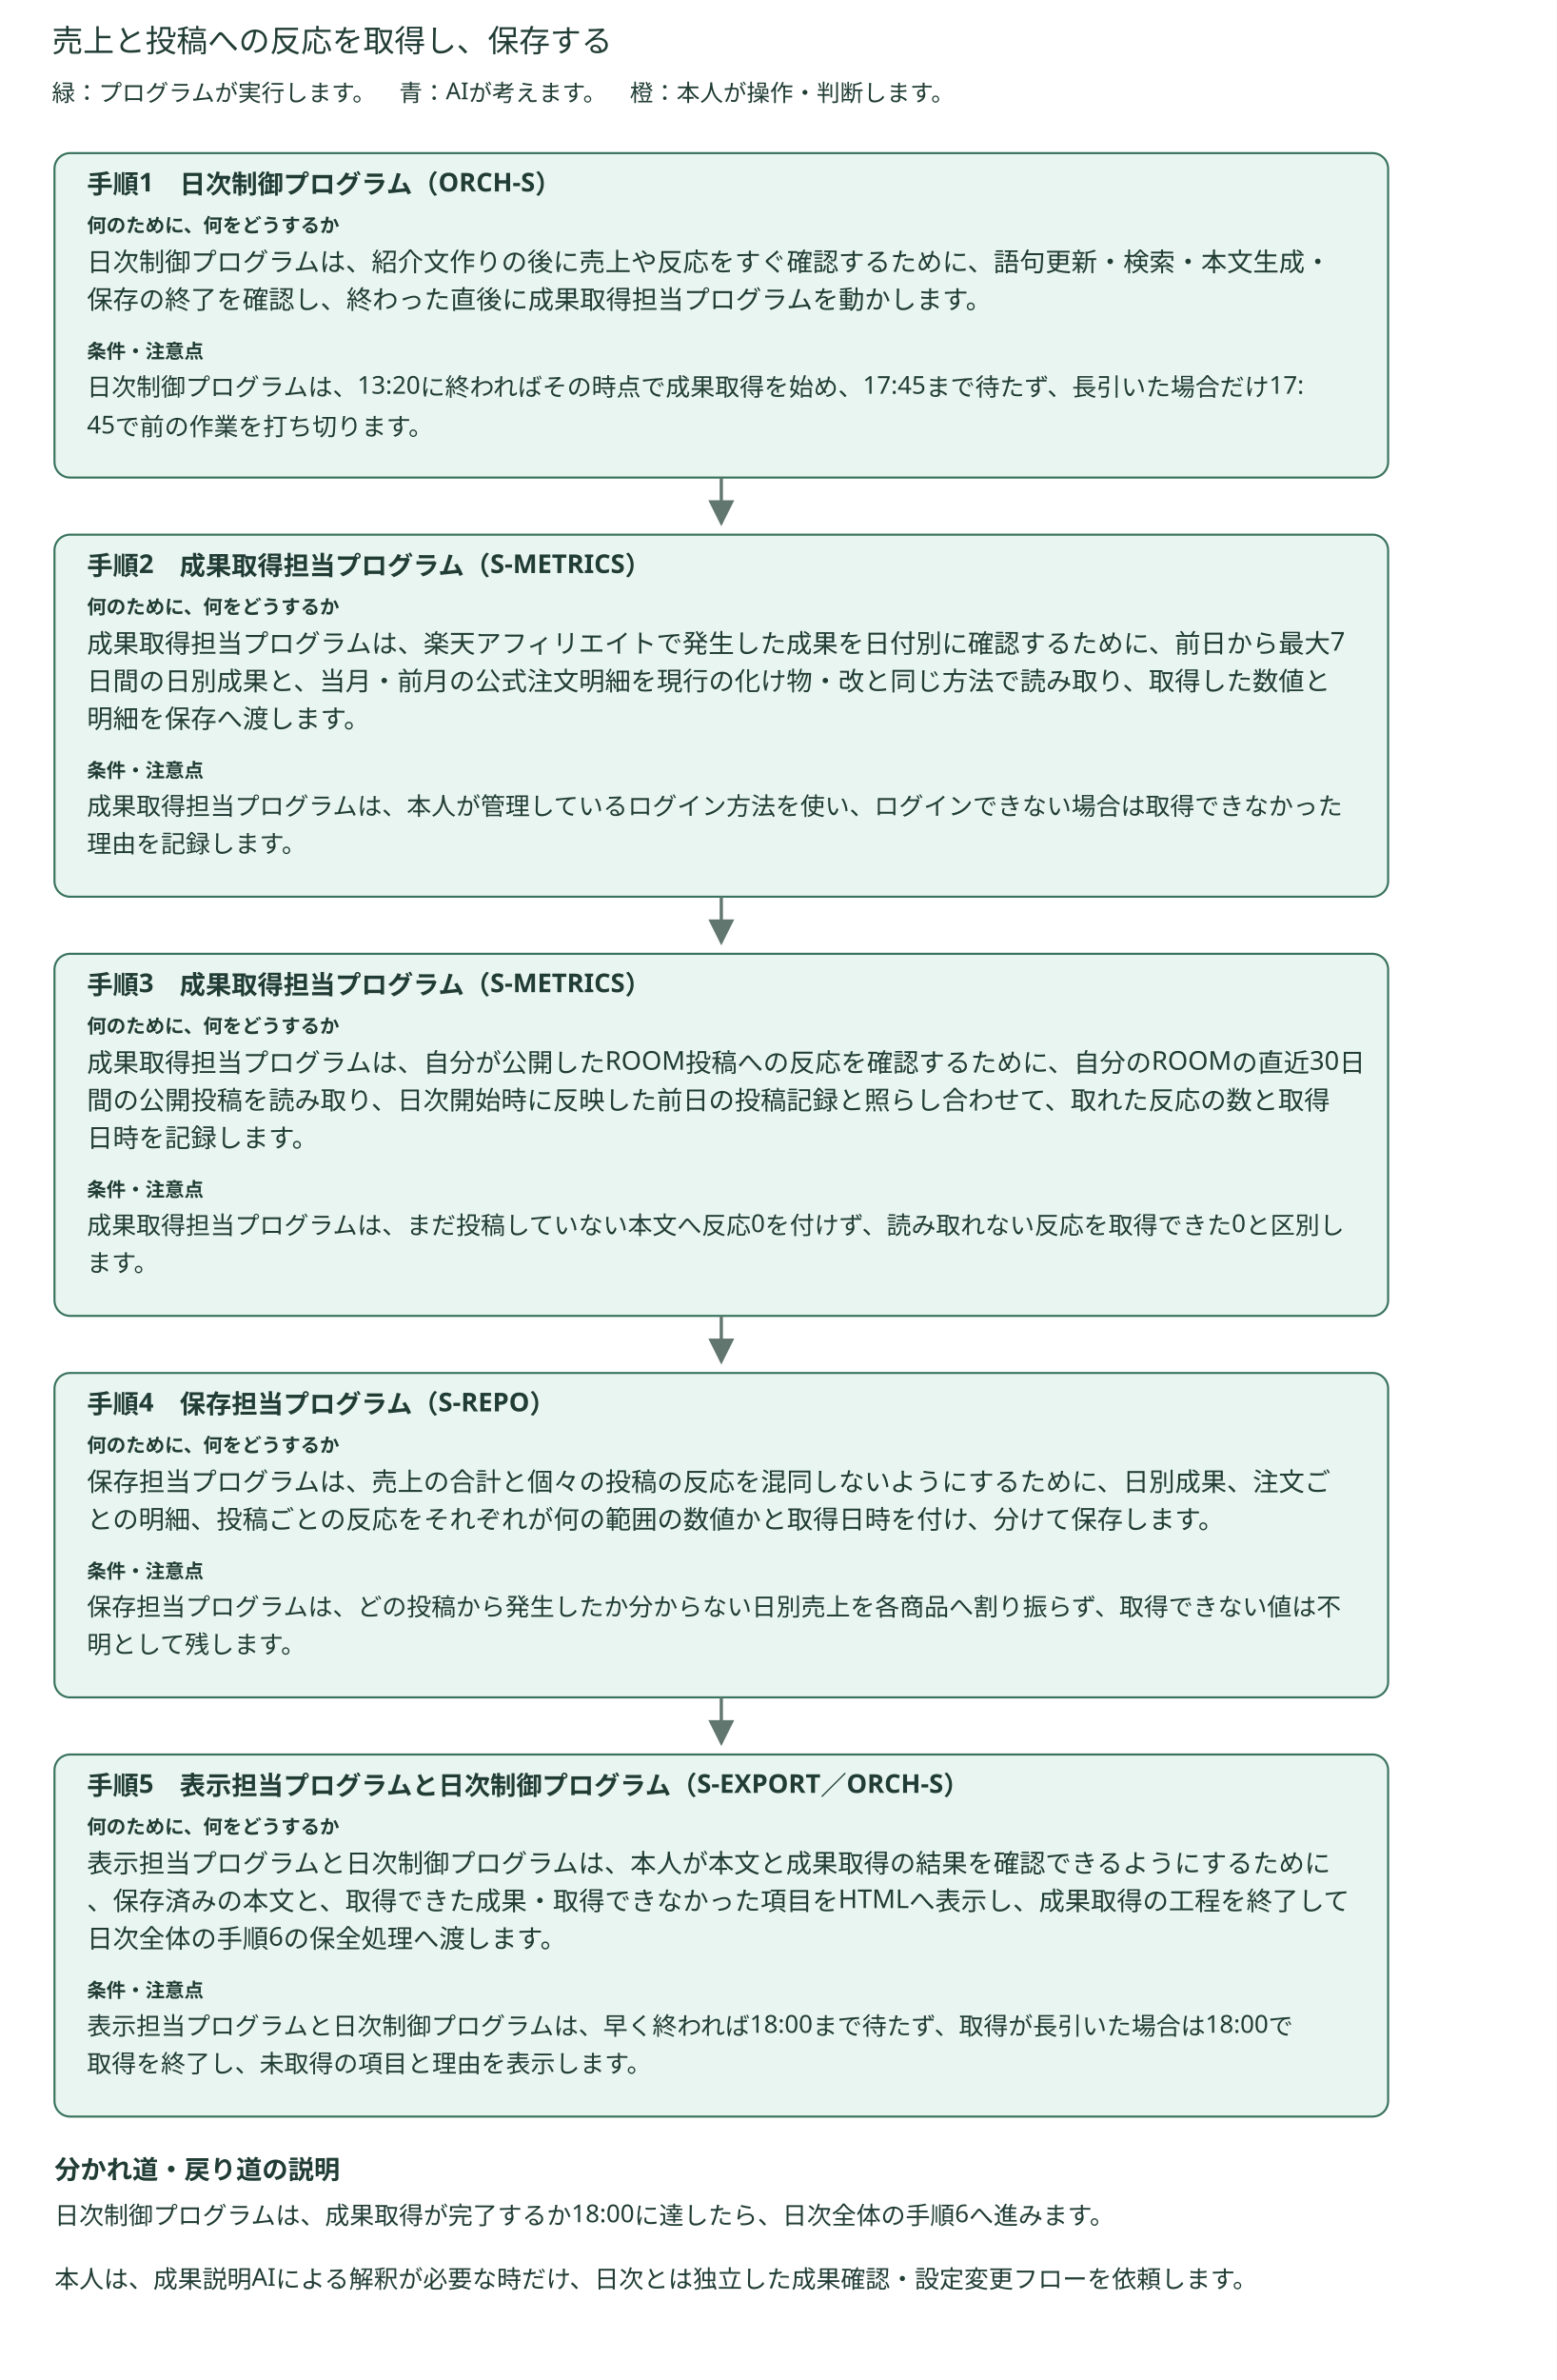
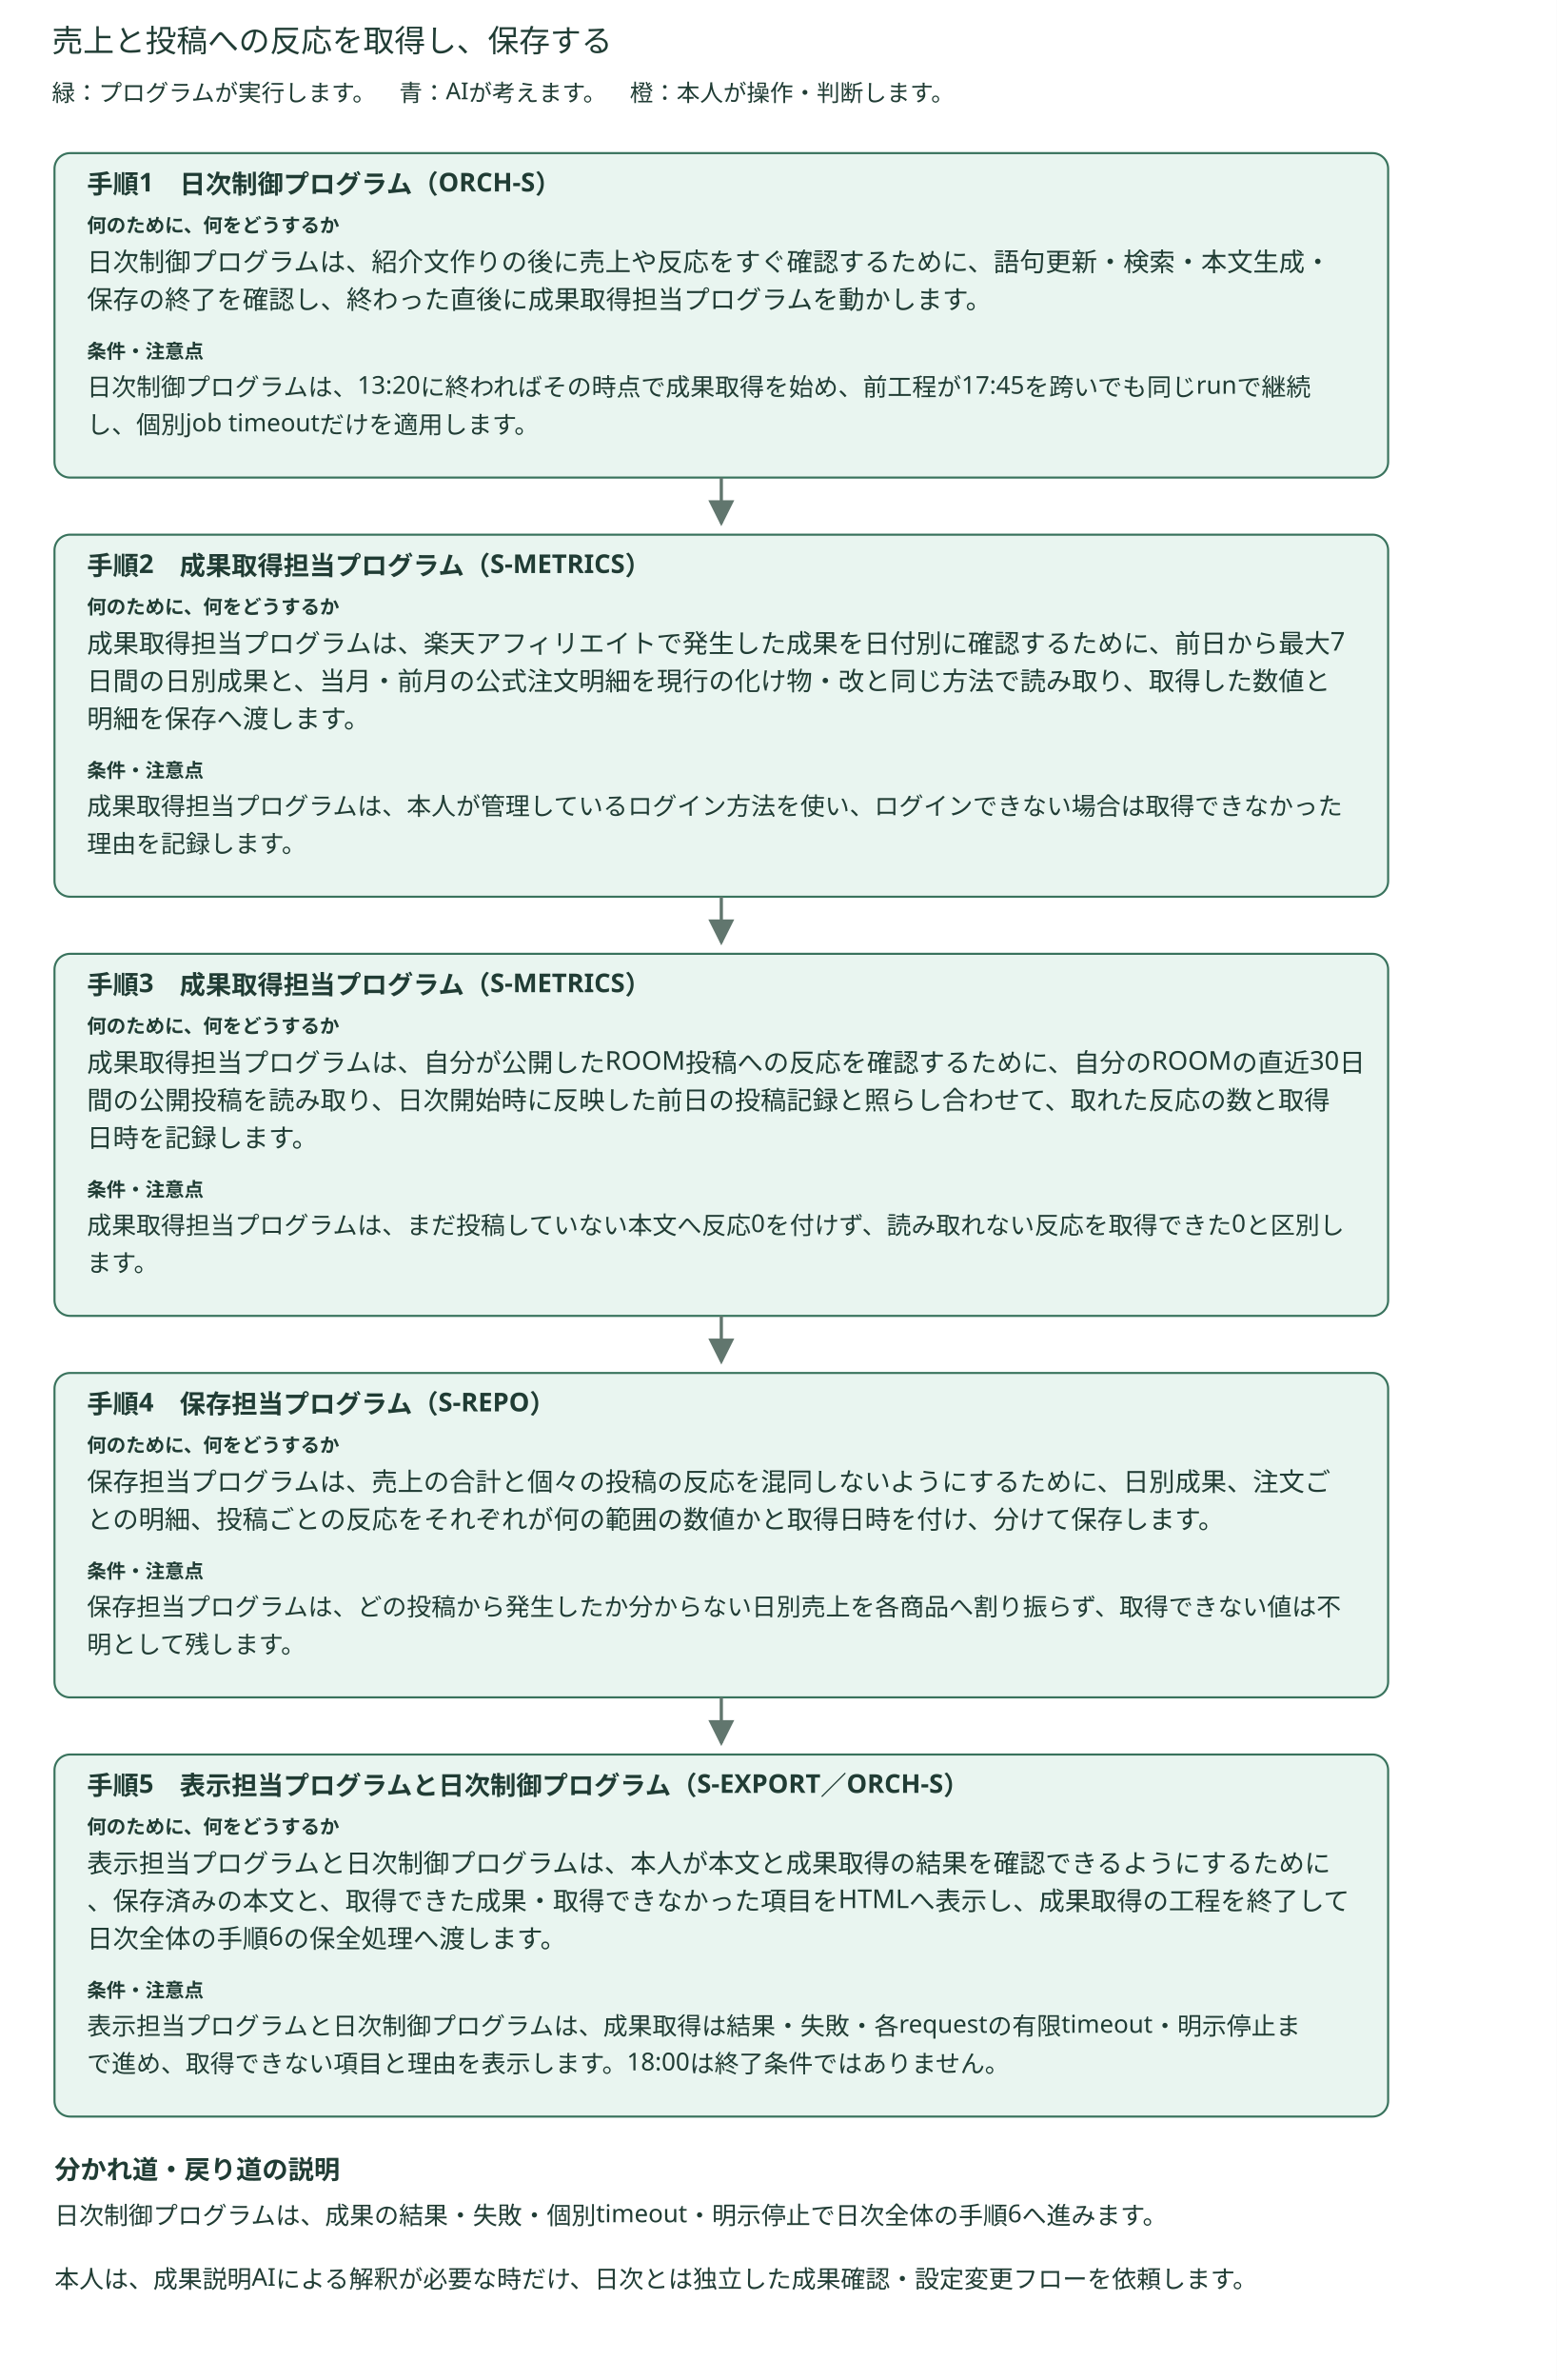
<svg xmlns="http://www.w3.org/2000/svg" viewBox="0 0 1200 1834" role="img" aria-labelledby="task-F06-title task-F06-desc" font-family="Yu Gothic, Meiryo, sans-serif">
  <defs>
    <marker id="task-F06-arrow" markerWidth="8" markerHeight="8" refX="7" refY="4" orient="auto">
      <path d="M0,0 L8,4 L0,8 Z" fill="#61766e" />
    </marker>
  </defs>
  <rect width="1200" height="1834" fill="#fff" />
  <text x="40" y="40" font-size="24" font-weight="400" text-anchor="start" fill="#203c34">売上と投稿への反応を取得し、保存する</text>
  <text x="40" y="78" font-size="18" font-weight="400" text-anchor="start" fill="#203c34">緑：プログラムが実行します。　青：AIが考えます。　橙：本人が操作・判断します。</text>
  <g class="diagram-node" data-node="F06-1">
    <rect x="42" y="118" width="1028" height="250" rx="12" fill="#e9f5f0" stroke="#39735d" stroke-width="1.6" />
    <text x="67" y="149" font-size="20" font-weight="700" text-anchor="start" fill="#203c34">手順1　日次制御プログラム（ORCH-S）</text>
    <text x="67" y="179" font-size="15" font-weight="700" text-anchor="start" fill="#203c34">何のために、何をどうするか</text>
    <text x="67" y="209" font-size="20" font-weight="400" text-anchor="start" fill="#203c34">日次制御プログラムは、紹介文作りの後に売上や反応をすぐ確認するために、語句更新・検索・本文生成・</text>
    <text x="67" y="238" font-size="20" font-weight="400" text-anchor="start" fill="#203c34">保存の終了を確認し、終わった直後に成果取得担当プログラムを動かします。</text>
    <text x="67" y="276" font-size="15" font-weight="700" text-anchor="start" fill="#203c34">条件・注意点</text>
-     <text x="67" y="305" font-size="19" font-weight="400" text-anchor="start" fill="#203c34">日次制御プログラムは、13:20に終わればその時点で成果取得を始め、17:45まで待たず、長引いた場合だけ17:</text>
-     <text x="67" y="334" font-size="19" font-weight="400" text-anchor="start" fill="#203c34">45で前の作業を打ち切ります。</text>
+     <text x="67" y="305" font-size="19" font-weight="400" text-anchor="start" fill="#203c34">日次制御プログラムは、13:20に終わればその時点で成果取得を始め、前工程が17:45を跨いでも同じrunで継続</text>
+     <text x="67" y="334" font-size="19" font-weight="400" text-anchor="start" fill="#203c34">し、個別job timeoutだけを適用します。</text>
  </g>
  <path d="M 556 368 V 403" fill="none" stroke="#61766e" stroke-width="2.5" marker-end="url(#task-F06-arrow)" />
  <g class="diagram-node" data-node="F06-2">
    <rect x="42" y="412" width="1028" height="279" rx="12" fill="#e9f5f0" stroke="#39735d" stroke-width="1.6" />
    <text x="67" y="443" font-size="20" font-weight="700" text-anchor="start" fill="#203c34">手順2　成果取得担当プログラム（S-METRICS）</text>
    <text x="67" y="473" font-size="15" font-weight="700" text-anchor="start" fill="#203c34">何のために、何をどうするか</text>
    <text x="67" y="503" font-size="20" font-weight="400" text-anchor="start" fill="#203c34">成果取得担当プログラムは、楽天アフィリエイトで発生した成果を日付別に確認するために、前日から最大7</text>
    <text x="67" y="532" font-size="20" font-weight="400" text-anchor="start" fill="#203c34">日間の日別成果と、当月・前月の公式注文明細を現行の化け物・改と同じ方法で読み取り、取得した数値と</text>
    <text x="67" y="561" font-size="20" font-weight="400" text-anchor="start" fill="#203c34">明細を保存へ渡します。</text>
    <text x="67" y="599" font-size="15" font-weight="700" text-anchor="start" fill="#203c34">条件・注意点</text>
    <text x="67" y="628" font-size="19" font-weight="400" text-anchor="start" fill="#203c34">成果取得担当プログラムは、本人が管理しているログイン方法を使い、ログインできない場合は取得できなかった</text>
    <text x="67" y="657" font-size="19" font-weight="400" text-anchor="start" fill="#203c34">理由を記録します。</text>
  </g>
  <path d="M 556 691 V 726" fill="none" stroke="#61766e" stroke-width="2.5" marker-end="url(#task-F06-arrow)" />
  <g class="diagram-node" data-node="F06-3">
    <rect x="42" y="735" width="1028" height="279" rx="12" fill="#e9f5f0" stroke="#39735d" stroke-width="1.6" />
    <text x="67" y="766" font-size="20" font-weight="700" text-anchor="start" fill="#203c34">手順3　成果取得担当プログラム（S-METRICS）</text>
    <text x="67" y="796" font-size="15" font-weight="700" text-anchor="start" fill="#203c34">何のために、何をどうするか</text>
    <text x="67" y="826" font-size="20" font-weight="400" text-anchor="start" fill="#203c34">成果取得担当プログラムは、自分が公開したROOM投稿への反応を確認するために、自分のROOMの直近30日</text>
    <text x="67" y="855" font-size="20" font-weight="400" text-anchor="start" fill="#203c34">間の公開投稿を読み取り、日次開始時に反映した前日の投稿記録と照らし合わせて、取れた反応の数と取得</text>
    <text x="67" y="884" font-size="20" font-weight="400" text-anchor="start" fill="#203c34">日時を記録します。</text>
    <text x="67" y="922" font-size="15" font-weight="700" text-anchor="start" fill="#203c34">条件・注意点</text>
    <text x="67" y="951" font-size="19" font-weight="400" text-anchor="start" fill="#203c34">成果取得担当プログラムは、まだ投稿していない本文へ反応0を付けず、読み取れない反応を取得できた0と区別し</text>
    <text x="67" y="980" font-size="19" font-weight="400" text-anchor="start" fill="#203c34">ます。</text>
  </g>
  <path d="M 556 1014 V 1049" fill="none" stroke="#61766e" stroke-width="2.5" marker-end="url(#task-F06-arrow)" />
  <g class="diagram-node" data-node="F06-4">
    <rect x="42" y="1058" width="1028" height="250" rx="12" fill="#e9f5f0" stroke="#39735d" stroke-width="1.6" />
    <text x="67" y="1089" font-size="20" font-weight="700" text-anchor="start" fill="#203c34">手順4　保存担当プログラム（S-REPO）</text>
    <text x="67" y="1119" font-size="15" font-weight="700" text-anchor="start" fill="#203c34">何のために、何をどうするか</text>
    <text x="67" y="1149" font-size="20" font-weight="400" text-anchor="start" fill="#203c34">保存担当プログラムは、売上の合計と個々の投稿の反応を混同しないようにするために、日別成果、注文ご</text>
    <text x="67" y="1178" font-size="20" font-weight="400" text-anchor="start" fill="#203c34">との明細、投稿ごとの反応をそれぞれが何の範囲の数値かと取得日時を付け、分けて保存します。</text>
    <text x="67" y="1216" font-size="15" font-weight="700" text-anchor="start" fill="#203c34">条件・注意点</text>
    <text x="67" y="1245" font-size="19" font-weight="400" text-anchor="start" fill="#203c34">保存担当プログラムは、どの投稿から発生したか分からない日別売上を各商品へ割り振らず、取得できない値は不</text>
    <text x="67" y="1274" font-size="19" font-weight="400" text-anchor="start" fill="#203c34">明として残します。</text>
  </g>
  <path d="M 556 1308 V 1343" fill="none" stroke="#61766e" stroke-width="2.5" marker-end="url(#task-F06-arrow)" />
  <g class="diagram-node" data-node="F06-5">
    <rect x="42" y="1352" width="1028" height="279" rx="12" fill="#e9f5f0" stroke="#39735d" stroke-width="1.6" />
    <text x="67" y="1383" font-size="20" font-weight="700" text-anchor="start" fill="#203c34">手順5　表示担当プログラムと日次制御プログラム（S-EXPORT／ORCH-S）</text>
    <text x="67" y="1413" font-size="15" font-weight="700" text-anchor="start" fill="#203c34">何のために、何をどうするか</text>
    <text x="67" y="1443" font-size="20" font-weight="400" text-anchor="start" fill="#203c34">表示担当プログラムと日次制御プログラムは、本人が本文と成果取得の結果を確認できるようにするために</text>
    <text x="67" y="1472" font-size="20" font-weight="400" text-anchor="start" fill="#203c34">、保存済みの本文と、取得できた成果・取得できなかった項目をHTMLへ表示し、成果取得の工程を終了して</text>
    <text x="67" y="1501" font-size="20" font-weight="400" text-anchor="start" fill="#203c34">日次全体の手順6の保全処理へ渡します。</text>
    <text x="67" y="1539" font-size="15" font-weight="700" text-anchor="start" fill="#203c34">条件・注意点</text>
-     <text x="67" y="1568" font-size="19" font-weight="400" text-anchor="start" fill="#203c34">表示担当プログラムと日次制御プログラムは、早く終われば18:00まで待たず、取得が長引いた場合は18:00で</text>
-     <text x="67" y="1597" font-size="19" font-weight="400" text-anchor="start" fill="#203c34">取得を終了し、未取得の項目と理由を表示します。</text>
+     <text x="67" y="1568" font-size="19" font-weight="400" text-anchor="start" fill="#203c34">表示担当プログラムと日次制御プログラムは、成果取得は結果・失敗・各requestの有限timeout・明示停止ま</text>
+     <text x="67" y="1597" font-size="19" font-weight="400" text-anchor="start" fill="#203c34">で進め、取得できない項目と理由を表示します。18:00は終了条件ではありません。</text>
  </g>
  <text x="42" y="1679" font-size="20" font-weight="700" text-anchor="start" fill="#203c34">分かれ道・戻り道の説明</text>
-   <text x="42" y="1714" font-size="19" font-weight="400" text-anchor="start" fill="#203c34">日次制御プログラムは、成果取得が完了するか18:00に達したら、日次全体の手順6へ進みます。</text>
+   <text x="42" y="1714" font-size="19" font-weight="400" text-anchor="start" fill="#203c34">日次制御プログラムは、成果の結果・失敗・個別timeout・明示停止で日次全体の手順6へ進みます。</text>
  <text x="42" y="1763" font-size="19" font-weight="400" text-anchor="start" fill="#203c34">本人は、成果説明AIによる解釈が必要な時だけ、日次とは独立した成果確認・設定変更フローを依頼します。</text>
</svg>
